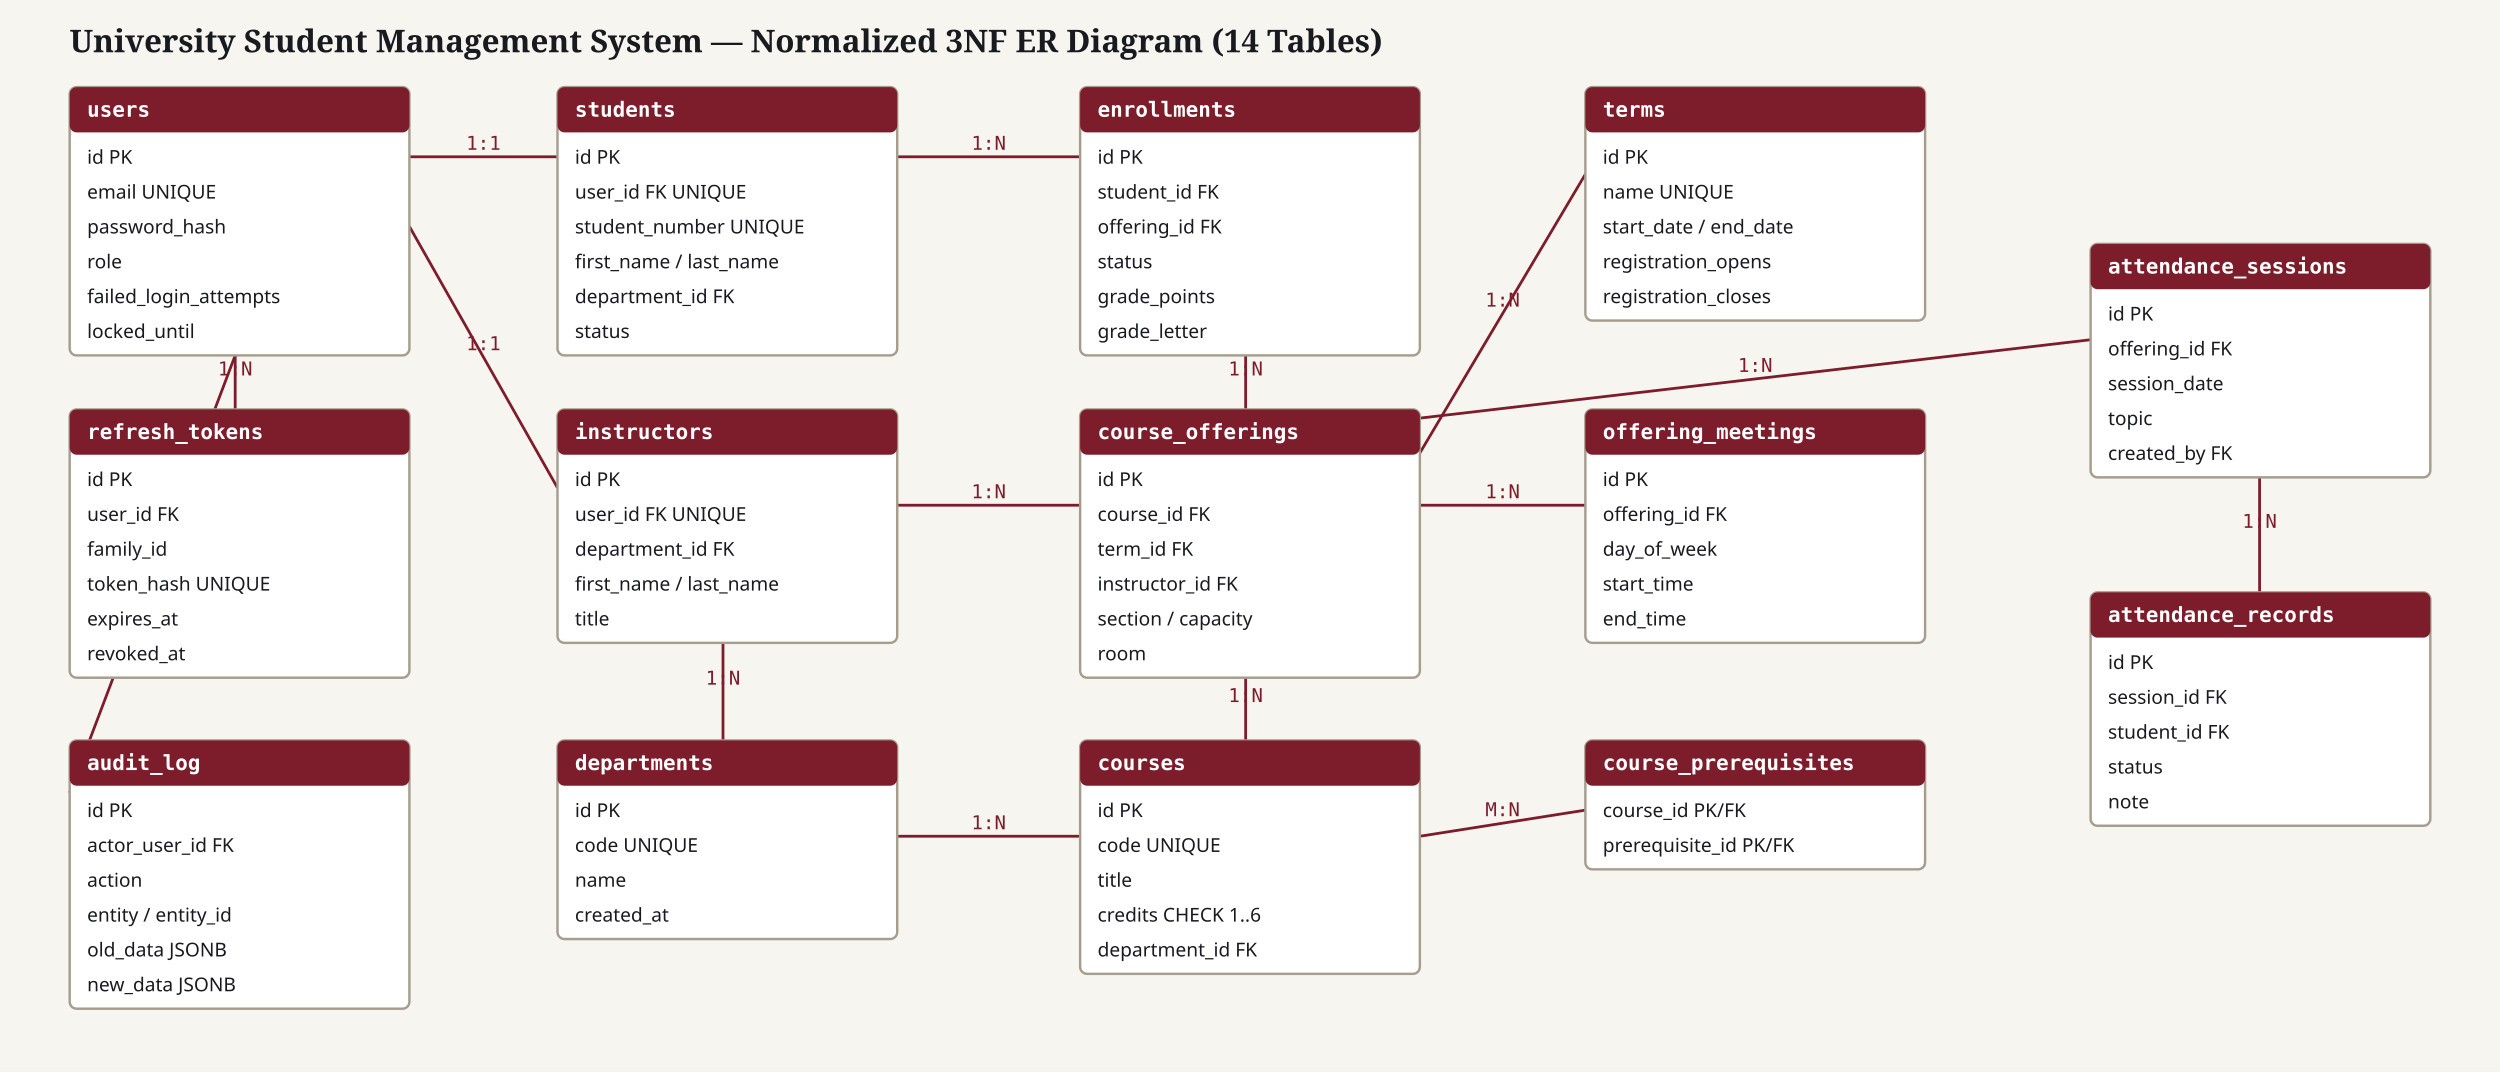
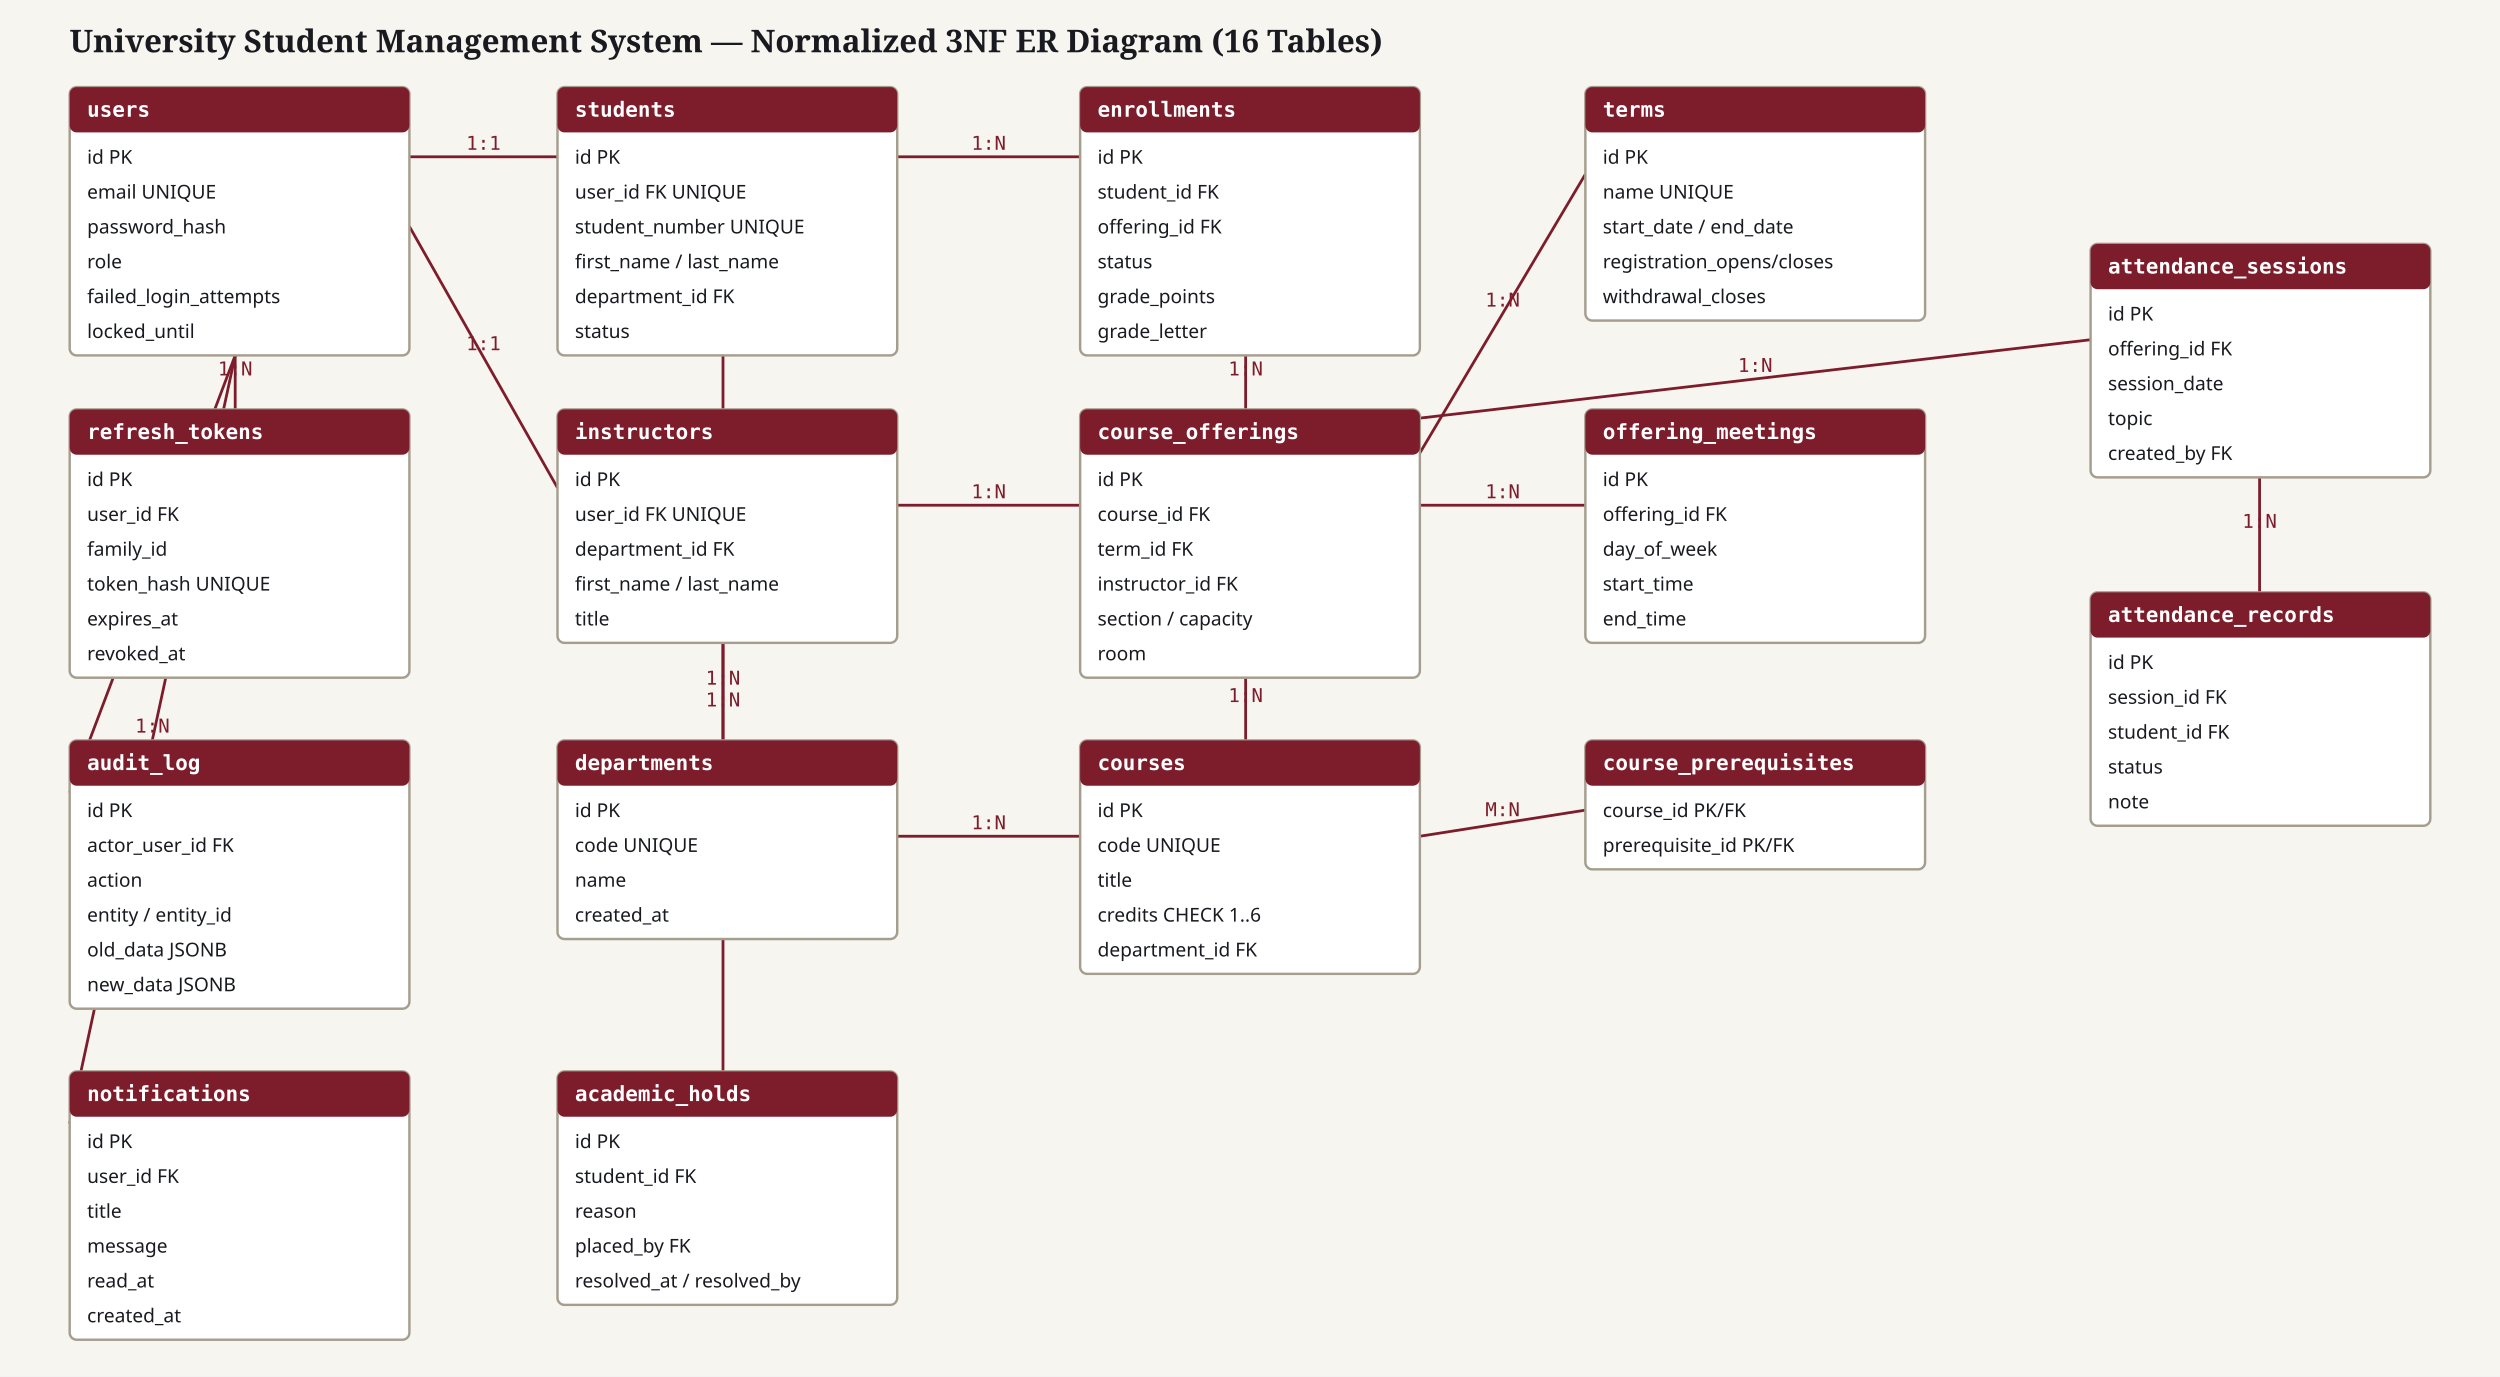
- <svg xmlns="http://www.w3.org/2000/svg" width="1435" height="615" viewBox="0 0 1435 615">
+ <svg xmlns="http://www.w3.org/2000/svg" width="1435" height="790" viewBox="0 0 1435 790">
  <rect width="100%" height="100%" fill="#F7F5F0" />
-   <text x="40" y="30" font-family="Georgia, serif" font-size="18" font-weight="bold" fill="#181A1F">University Student Management System — Normalized 3NF ER Diagram (14 Tables)</text>
+   <text x="40" y="30" font-family="Georgia, serif" font-size="18" font-weight="bold" fill="#181A1F">University Student Management System — Normalized 3NF ER Diagram (16 Tables)</text>
  <line x1="235" y1="90" x2="320" y2="90" stroke="#7D1D2B" stroke-width="1.6" />
  <text x="277.5" y="86.0" font-family="monospace" font-size="11" fill="#7D1D2B" text-anchor="middle">1:1</text>
  <line x1="235" y1="130" x2="320" y2="280" stroke="#7D1D2B" stroke-width="1.6" />
  <text x="277.5" y="201.0" font-family="monospace" font-size="11" fill="#7D1D2B" text-anchor="middle">1:1</text>
  <line x1="135" y1="204" x2="135" y2="235" stroke="#7D1D2B" stroke-width="1.6" />
  <text x="135.0" y="215.5" font-family="monospace" font-size="11" fill="#7D1D2B" text-anchor="middle">1:N</text>
  <line x1="135" y1="204" x2="40" y2="455" stroke="#7D1D2B" stroke-width="1.6" />
  <text x="87.5" y="325.5" font-family="monospace" font-size="11" fill="#7D1D2B" text-anchor="middle">1:N</text>
+   <line x1="135" y1="204" x2="40" y2="645" stroke="#7D1D2B" stroke-width="1.6" />
+   <text x="87.5" y="420.5" font-family="monospace" font-size="11" fill="#7D1D2B" text-anchor="middle">1:N</text>
  <line x1="515" y1="90" x2="620" y2="90" stroke="#7D1D2B" stroke-width="1.6" />
  <text x="567.5" y="86.0" font-family="monospace" font-size="11" fill="#7D1D2B" text-anchor="middle">1:N</text>
+   <line x1="415" y1="204" x2="415" y2="615" stroke="#7D1D2B" stroke-width="1.6" />
+   <text x="415.0" y="405.5" font-family="monospace" font-size="11" fill="#7D1D2B" text-anchor="middle">1:N</text>
  <line x1="715" y1="235" x2="715" y2="204" stroke="#7D1D2B" stroke-width="1.6" />
  <text x="715.0" y="215.5" font-family="monospace" font-size="11" fill="#7D1D2B" text-anchor="middle">1:N</text>
  <line x1="515" y1="290" x2="620" y2="290" stroke="#7D1D2B" stroke-width="1.6" />
  <text x="567.5" y="286.0" font-family="monospace" font-size="11" fill="#7D1D2B" text-anchor="middle">1:N</text>
  <line x1="415" y1="425" x2="415" y2="369" stroke="#7D1D2B" stroke-width="1.6" />
  <text x="415.0" y="393.0" font-family="monospace" font-size="11" fill="#7D1D2B" text-anchor="middle">1:N</text>
  <line x1="515" y1="480" x2="620" y2="480" stroke="#7D1D2B" stroke-width="1.6" />
  <text x="567.5" y="476.0" font-family="monospace" font-size="11" fill="#7D1D2B" text-anchor="middle">1:N</text>
  <line x1="715" y1="425" x2="715" y2="389" stroke="#7D1D2B" stroke-width="1.6" />
  <text x="715.0" y="403.0" font-family="monospace" font-size="11" fill="#7D1D2B" text-anchor="middle">1:N</text>
  <line x1="815" y1="290" x2="910" y2="290" stroke="#7D1D2B" stroke-width="1.6" />
  <text x="862.5" y="286.0" font-family="monospace" font-size="11" fill="#7D1D2B" text-anchor="middle">1:N</text>
  <line x1="910" y1="100" x2="815" y2="260" stroke="#7D1D2B" stroke-width="1.6" />
  <text x="862.5" y="176.0" font-family="monospace" font-size="11" fill="#7D1D2B" text-anchor="middle">1:N</text>
  <line x1="815" y1="480" x2="910" y2="465" stroke="#7D1D2B" stroke-width="1.6" />
  <text x="862.5" y="468.5" font-family="monospace" font-size="11" fill="#7D1D2B" text-anchor="middle">M:N</text>
  <line x1="815" y1="240" x2="1200" y2="195" stroke="#7D1D2B" stroke-width="1.6" />
  <text x="1007.5" y="213.5" font-family="monospace" font-size="11" fill="#7D1D2B" text-anchor="middle">1:N</text>
  <line x1="1297" y1="274" x2="1297" y2="340" stroke="#7D1D2B" stroke-width="1.6" />
  <text x="1297.0" y="303.0" font-family="monospace" font-size="11" fill="#7D1D2B" text-anchor="middle">1:N</text>
  <rect x="40" y="50" width="195" height="154" rx="4" fill="#FFFFFF" stroke="#A59D8E" stroke-width="1.4" />
  <rect x="40" y="50" width="195" height="26" rx="4" fill="#7D1D2B" />
  <text x="50" y="67" font-family="monospace" font-size="12" font-weight="bold" fill="#FFFFFF">users</text>
  <text x="50" y="94" font-family="sans-serif" font-size="11" fill="#181A1F">id PK</text>
  <text x="50" y="114" font-family="sans-serif" font-size="11" fill="#181A1F">email UNIQUE</text>
  <text x="50" y="134" font-family="sans-serif" font-size="11" fill="#181A1F">password_hash</text>
  <text x="50" y="154" font-family="sans-serif" font-size="11" fill="#181A1F">role</text>
  <text x="50" y="174" font-family="sans-serif" font-size="11" fill="#181A1F">failed_login_attempts</text>
  <text x="50" y="194" font-family="sans-serif" font-size="11" fill="#181A1F">locked_until</text>
  <rect x="40" y="235" width="195" height="154" rx="4" fill="#FFFFFF" stroke="#A59D8E" stroke-width="1.4" />
  <rect x="40" y="235" width="195" height="26" rx="4" fill="#7D1D2B" />
  <text x="50" y="252" font-family="monospace" font-size="12" font-weight="bold" fill="#FFFFFF">refresh_tokens</text>
  <text x="50" y="279" font-family="sans-serif" font-size="11" fill="#181A1F">id PK</text>
  <text x="50" y="299" font-family="sans-serif" font-size="11" fill="#181A1F">user_id FK</text>
  <text x="50" y="319" font-family="sans-serif" font-size="11" fill="#181A1F">family_id</text>
  <text x="50" y="339" font-family="sans-serif" font-size="11" fill="#181A1F">token_hash UNIQUE</text>
  <text x="50" y="359" font-family="sans-serif" font-size="11" fill="#181A1F">expires_at</text>
  <text x="50" y="379" font-family="sans-serif" font-size="11" fill="#181A1F">revoked_at</text>
  <rect x="40" y="425" width="195" height="154" rx="4" fill="#FFFFFF" stroke="#A59D8E" stroke-width="1.4" />
  <rect x="40" y="425" width="195" height="26" rx="4" fill="#7D1D2B" />
  <text x="50" y="442" font-family="monospace" font-size="12" font-weight="bold" fill="#FFFFFF">audit_log</text>
  <text x="50" y="469" font-family="sans-serif" font-size="11" fill="#181A1F">id PK</text>
  <text x="50" y="489" font-family="sans-serif" font-size="11" fill="#181A1F">actor_user_id FK</text>
  <text x="50" y="509" font-family="sans-serif" font-size="11" fill="#181A1F">action</text>
  <text x="50" y="529" font-family="sans-serif" font-size="11" fill="#181A1F">entity / entity_id</text>
  <text x="50" y="549" font-family="sans-serif" font-size="11" fill="#181A1F">old_data JSONB</text>
  <text x="50" y="569" font-family="sans-serif" font-size="11" fill="#181A1F">new_data JSONB</text>
+   <rect x="40" y="615" width="195" height="154" rx="4" fill="#FFFFFF" stroke="#A59D8E" stroke-width="1.4" />
+   <rect x="40" y="615" width="195" height="26" rx="4" fill="#7D1D2B" />
+   <text x="50" y="632" font-family="monospace" font-size="12" font-weight="bold" fill="#FFFFFF">notifications</text>
+   <text x="50" y="659" font-family="sans-serif" font-size="11" fill="#181A1F">id PK</text>
+   <text x="50" y="679" font-family="sans-serif" font-size="11" fill="#181A1F">user_id FK</text>
+   <text x="50" y="699" font-family="sans-serif" font-size="11" fill="#181A1F">title</text>
+   <text x="50" y="719" font-family="sans-serif" font-size="11" fill="#181A1F">message</text>
+   <text x="50" y="739" font-family="sans-serif" font-size="11" fill="#181A1F">read_at</text>
+   <text x="50" y="759" font-family="sans-serif" font-size="11" fill="#181A1F">created_at</text>
  <rect x="320" y="50" width="195" height="154" rx="4" fill="#FFFFFF" stroke="#A59D8E" stroke-width="1.4" />
  <rect x="320" y="50" width="195" height="26" rx="4" fill="#7D1D2B" />
  <text x="330" y="67" font-family="monospace" font-size="12" font-weight="bold" fill="#FFFFFF">students</text>
  <text x="330" y="94" font-family="sans-serif" font-size="11" fill="#181A1F">id PK</text>
  <text x="330" y="114" font-family="sans-serif" font-size="11" fill="#181A1F">user_id FK UNIQUE</text>
  <text x="330" y="134" font-family="sans-serif" font-size="11" fill="#181A1F">student_number UNIQUE</text>
  <text x="330" y="154" font-family="sans-serif" font-size="11" fill="#181A1F">first_name / last_name</text>
  <text x="330" y="174" font-family="sans-serif" font-size="11" fill="#181A1F">department_id FK</text>
  <text x="330" y="194" font-family="sans-serif" font-size="11" fill="#181A1F">status</text>
  <rect x="320" y="235" width="195" height="134" rx="4" fill="#FFFFFF" stroke="#A59D8E" stroke-width="1.4" />
  <rect x="320" y="235" width="195" height="26" rx="4" fill="#7D1D2B" />
  <text x="330" y="252" font-family="monospace" font-size="12" font-weight="bold" fill="#FFFFFF">instructors</text>
  <text x="330" y="279" font-family="sans-serif" font-size="11" fill="#181A1F">id PK</text>
  <text x="330" y="299" font-family="sans-serif" font-size="11" fill="#181A1F">user_id FK UNIQUE</text>
  <text x="330" y="319" font-family="sans-serif" font-size="11" fill="#181A1F">department_id FK</text>
  <text x="330" y="339" font-family="sans-serif" font-size="11" fill="#181A1F">first_name / last_name</text>
  <text x="330" y="359" font-family="sans-serif" font-size="11" fill="#181A1F">title</text>
  <rect x="320" y="425" width="195" height="114" rx="4" fill="#FFFFFF" stroke="#A59D8E" stroke-width="1.4" />
  <rect x="320" y="425" width="195" height="26" rx="4" fill="#7D1D2B" />
  <text x="330" y="442" font-family="monospace" font-size="12" font-weight="bold" fill="#FFFFFF">departments</text>
  <text x="330" y="469" font-family="sans-serif" font-size="11" fill="#181A1F">id PK</text>
  <text x="330" y="489" font-family="sans-serif" font-size="11" fill="#181A1F">code UNIQUE</text>
  <text x="330" y="509" font-family="sans-serif" font-size="11" fill="#181A1F">name</text>
  <text x="330" y="529" font-family="sans-serif" font-size="11" fill="#181A1F">created_at</text>
+   <rect x="320" y="615" width="195" height="134" rx="4" fill="#FFFFFF" stroke="#A59D8E" stroke-width="1.4" />
+   <rect x="320" y="615" width="195" height="26" rx="4" fill="#7D1D2B" />
+   <text x="330" y="632" font-family="monospace" font-size="12" font-weight="bold" fill="#FFFFFF">academic_holds</text>
+   <text x="330" y="659" font-family="sans-serif" font-size="11" fill="#181A1F">id PK</text>
+   <text x="330" y="679" font-family="sans-serif" font-size="11" fill="#181A1F">student_id FK</text>
+   <text x="330" y="699" font-family="sans-serif" font-size="11" fill="#181A1F">reason</text>
+   <text x="330" y="719" font-family="sans-serif" font-size="11" fill="#181A1F">placed_by FK</text>
+   <text x="330" y="739" font-family="sans-serif" font-size="11" fill="#181A1F">resolved_at / resolved_by</text>
  <rect x="620" y="50" width="195" height="154" rx="4" fill="#FFFFFF" stroke="#A59D8E" stroke-width="1.4" />
  <rect x="620" y="50" width="195" height="26" rx="4" fill="#7D1D2B" />
  <text x="630" y="67" font-family="monospace" font-size="12" font-weight="bold" fill="#FFFFFF">enrollments</text>
  <text x="630" y="94" font-family="sans-serif" font-size="11" fill="#181A1F">id PK</text>
  <text x="630" y="114" font-family="sans-serif" font-size="11" fill="#181A1F">student_id FK</text>
  <text x="630" y="134" font-family="sans-serif" font-size="11" fill="#181A1F">offering_id FK</text>
  <text x="630" y="154" font-family="sans-serif" font-size="11" fill="#181A1F">status</text>
  <text x="630" y="174" font-family="sans-serif" font-size="11" fill="#181A1F">grade_points</text>
  <text x="630" y="194" font-family="sans-serif" font-size="11" fill="#181A1F">grade_letter</text>
  <rect x="620" y="235" width="195" height="154" rx="4" fill="#FFFFFF" stroke="#A59D8E" stroke-width="1.4" />
  <rect x="620" y="235" width="195" height="26" rx="4" fill="#7D1D2B" />
  <text x="630" y="252" font-family="monospace" font-size="12" font-weight="bold" fill="#FFFFFF">course_offerings</text>
  <text x="630" y="279" font-family="sans-serif" font-size="11" fill="#181A1F">id PK</text>
  <text x="630" y="299" font-family="sans-serif" font-size="11" fill="#181A1F">course_id FK</text>
  <text x="630" y="319" font-family="sans-serif" font-size="11" fill="#181A1F">term_id FK</text>
  <text x="630" y="339" font-family="sans-serif" font-size="11" fill="#181A1F">instructor_id FK</text>
  <text x="630" y="359" font-family="sans-serif" font-size="11" fill="#181A1F">section / capacity</text>
  <text x="630" y="379" font-family="sans-serif" font-size="11" fill="#181A1F">room</text>
  <rect x="620" y="425" width="195" height="134" rx="4" fill="#FFFFFF" stroke="#A59D8E" stroke-width="1.4" />
  <rect x="620" y="425" width="195" height="26" rx="4" fill="#7D1D2B" />
  <text x="630" y="442" font-family="monospace" font-size="12" font-weight="bold" fill="#FFFFFF">courses</text>
  <text x="630" y="469" font-family="sans-serif" font-size="11" fill="#181A1F">id PK</text>
  <text x="630" y="489" font-family="sans-serif" font-size="11" fill="#181A1F">code UNIQUE</text>
  <text x="630" y="509" font-family="sans-serif" font-size="11" fill="#181A1F">title</text>
  <text x="630" y="529" font-family="sans-serif" font-size="11" fill="#181A1F">credits CHECK 1..6</text>
  <text x="630" y="549" font-family="sans-serif" font-size="11" fill="#181A1F">department_id FK</text>
  <rect x="910" y="50" width="195" height="134" rx="4" fill="#FFFFFF" stroke="#A59D8E" stroke-width="1.4" />
  <rect x="910" y="50" width="195" height="26" rx="4" fill="#7D1D2B" />
  <text x="920" y="67" font-family="monospace" font-size="12" font-weight="bold" fill="#FFFFFF">terms</text>
  <text x="920" y="94" font-family="sans-serif" font-size="11" fill="#181A1F">id PK</text>
  <text x="920" y="114" font-family="sans-serif" font-size="11" fill="#181A1F">name UNIQUE</text>
  <text x="920" y="134" font-family="sans-serif" font-size="11" fill="#181A1F">start_date / end_date</text>
-   <text x="920" y="154" font-family="sans-serif" font-size="11" fill="#181A1F">registration_opens</text>
-   <text x="920" y="174" font-family="sans-serif" font-size="11" fill="#181A1F">registration_closes</text>
+   <text x="920" y="154" font-family="sans-serif" font-size="11" fill="#181A1F">registration_opens/closes</text>
+   <text x="920" y="174" font-family="sans-serif" font-size="11" fill="#181A1F">withdrawal_closes</text>
  <rect x="910" y="235" width="195" height="134" rx="4" fill="#FFFFFF" stroke="#A59D8E" stroke-width="1.4" />
  <rect x="910" y="235" width="195" height="26" rx="4" fill="#7D1D2B" />
  <text x="920" y="252" font-family="monospace" font-size="12" font-weight="bold" fill="#FFFFFF">offering_meetings</text>
  <text x="920" y="279" font-family="sans-serif" font-size="11" fill="#181A1F">id PK</text>
  <text x="920" y="299" font-family="sans-serif" font-size="11" fill="#181A1F">offering_id FK</text>
  <text x="920" y="319" font-family="sans-serif" font-size="11" fill="#181A1F">day_of_week</text>
  <text x="920" y="339" font-family="sans-serif" font-size="11" fill="#181A1F">start_time</text>
  <text x="920" y="359" font-family="sans-serif" font-size="11" fill="#181A1F">end_time</text>
  <rect x="910" y="425" width="195" height="74" rx="4" fill="#FFFFFF" stroke="#A59D8E" stroke-width="1.4" />
  <rect x="910" y="425" width="195" height="26" rx="4" fill="#7D1D2B" />
  <text x="920" y="442" font-family="monospace" font-size="12" font-weight="bold" fill="#FFFFFF">course_prerequisites</text>
  <text x="920" y="469" font-family="sans-serif" font-size="11" fill="#181A1F">course_id PK/FK</text>
  <text x="920" y="489" font-family="sans-serif" font-size="11" fill="#181A1F">prerequisite_id PK/FK</text>
  <rect x="1200" y="140" width="195" height="134" rx="4" fill="#FFFFFF" stroke="#A59D8E" stroke-width="1.4" />
  <rect x="1200" y="140" width="195" height="26" rx="4" fill="#7D1D2B" />
  <text x="1210" y="157" font-family="monospace" font-size="12" font-weight="bold" fill="#FFFFFF">attendance_sessions</text>
  <text x="1210" y="184" font-family="sans-serif" font-size="11" fill="#181A1F">id PK</text>
  <text x="1210" y="204" font-family="sans-serif" font-size="11" fill="#181A1F">offering_id FK</text>
  <text x="1210" y="224" font-family="sans-serif" font-size="11" fill="#181A1F">session_date</text>
  <text x="1210" y="244" font-family="sans-serif" font-size="11" fill="#181A1F">topic</text>
  <text x="1210" y="264" font-family="sans-serif" font-size="11" fill="#181A1F">created_by FK</text>
  <rect x="1200" y="340" width="195" height="134" rx="4" fill="#FFFFFF" stroke="#A59D8E" stroke-width="1.4" />
  <rect x="1200" y="340" width="195" height="26" rx="4" fill="#7D1D2B" />
  <text x="1210" y="357" font-family="monospace" font-size="12" font-weight="bold" fill="#FFFFFF">attendance_records</text>
  <text x="1210" y="384" font-family="sans-serif" font-size="11" fill="#181A1F">id PK</text>
  <text x="1210" y="404" font-family="sans-serif" font-size="11" fill="#181A1F">session_id FK</text>
  <text x="1210" y="424" font-family="sans-serif" font-size="11" fill="#181A1F">student_id FK</text>
  <text x="1210" y="444" font-family="sans-serif" font-size="11" fill="#181A1F">status</text>
  <text x="1210" y="464" font-family="sans-serif" font-size="11" fill="#181A1F">note</text>
</svg>
